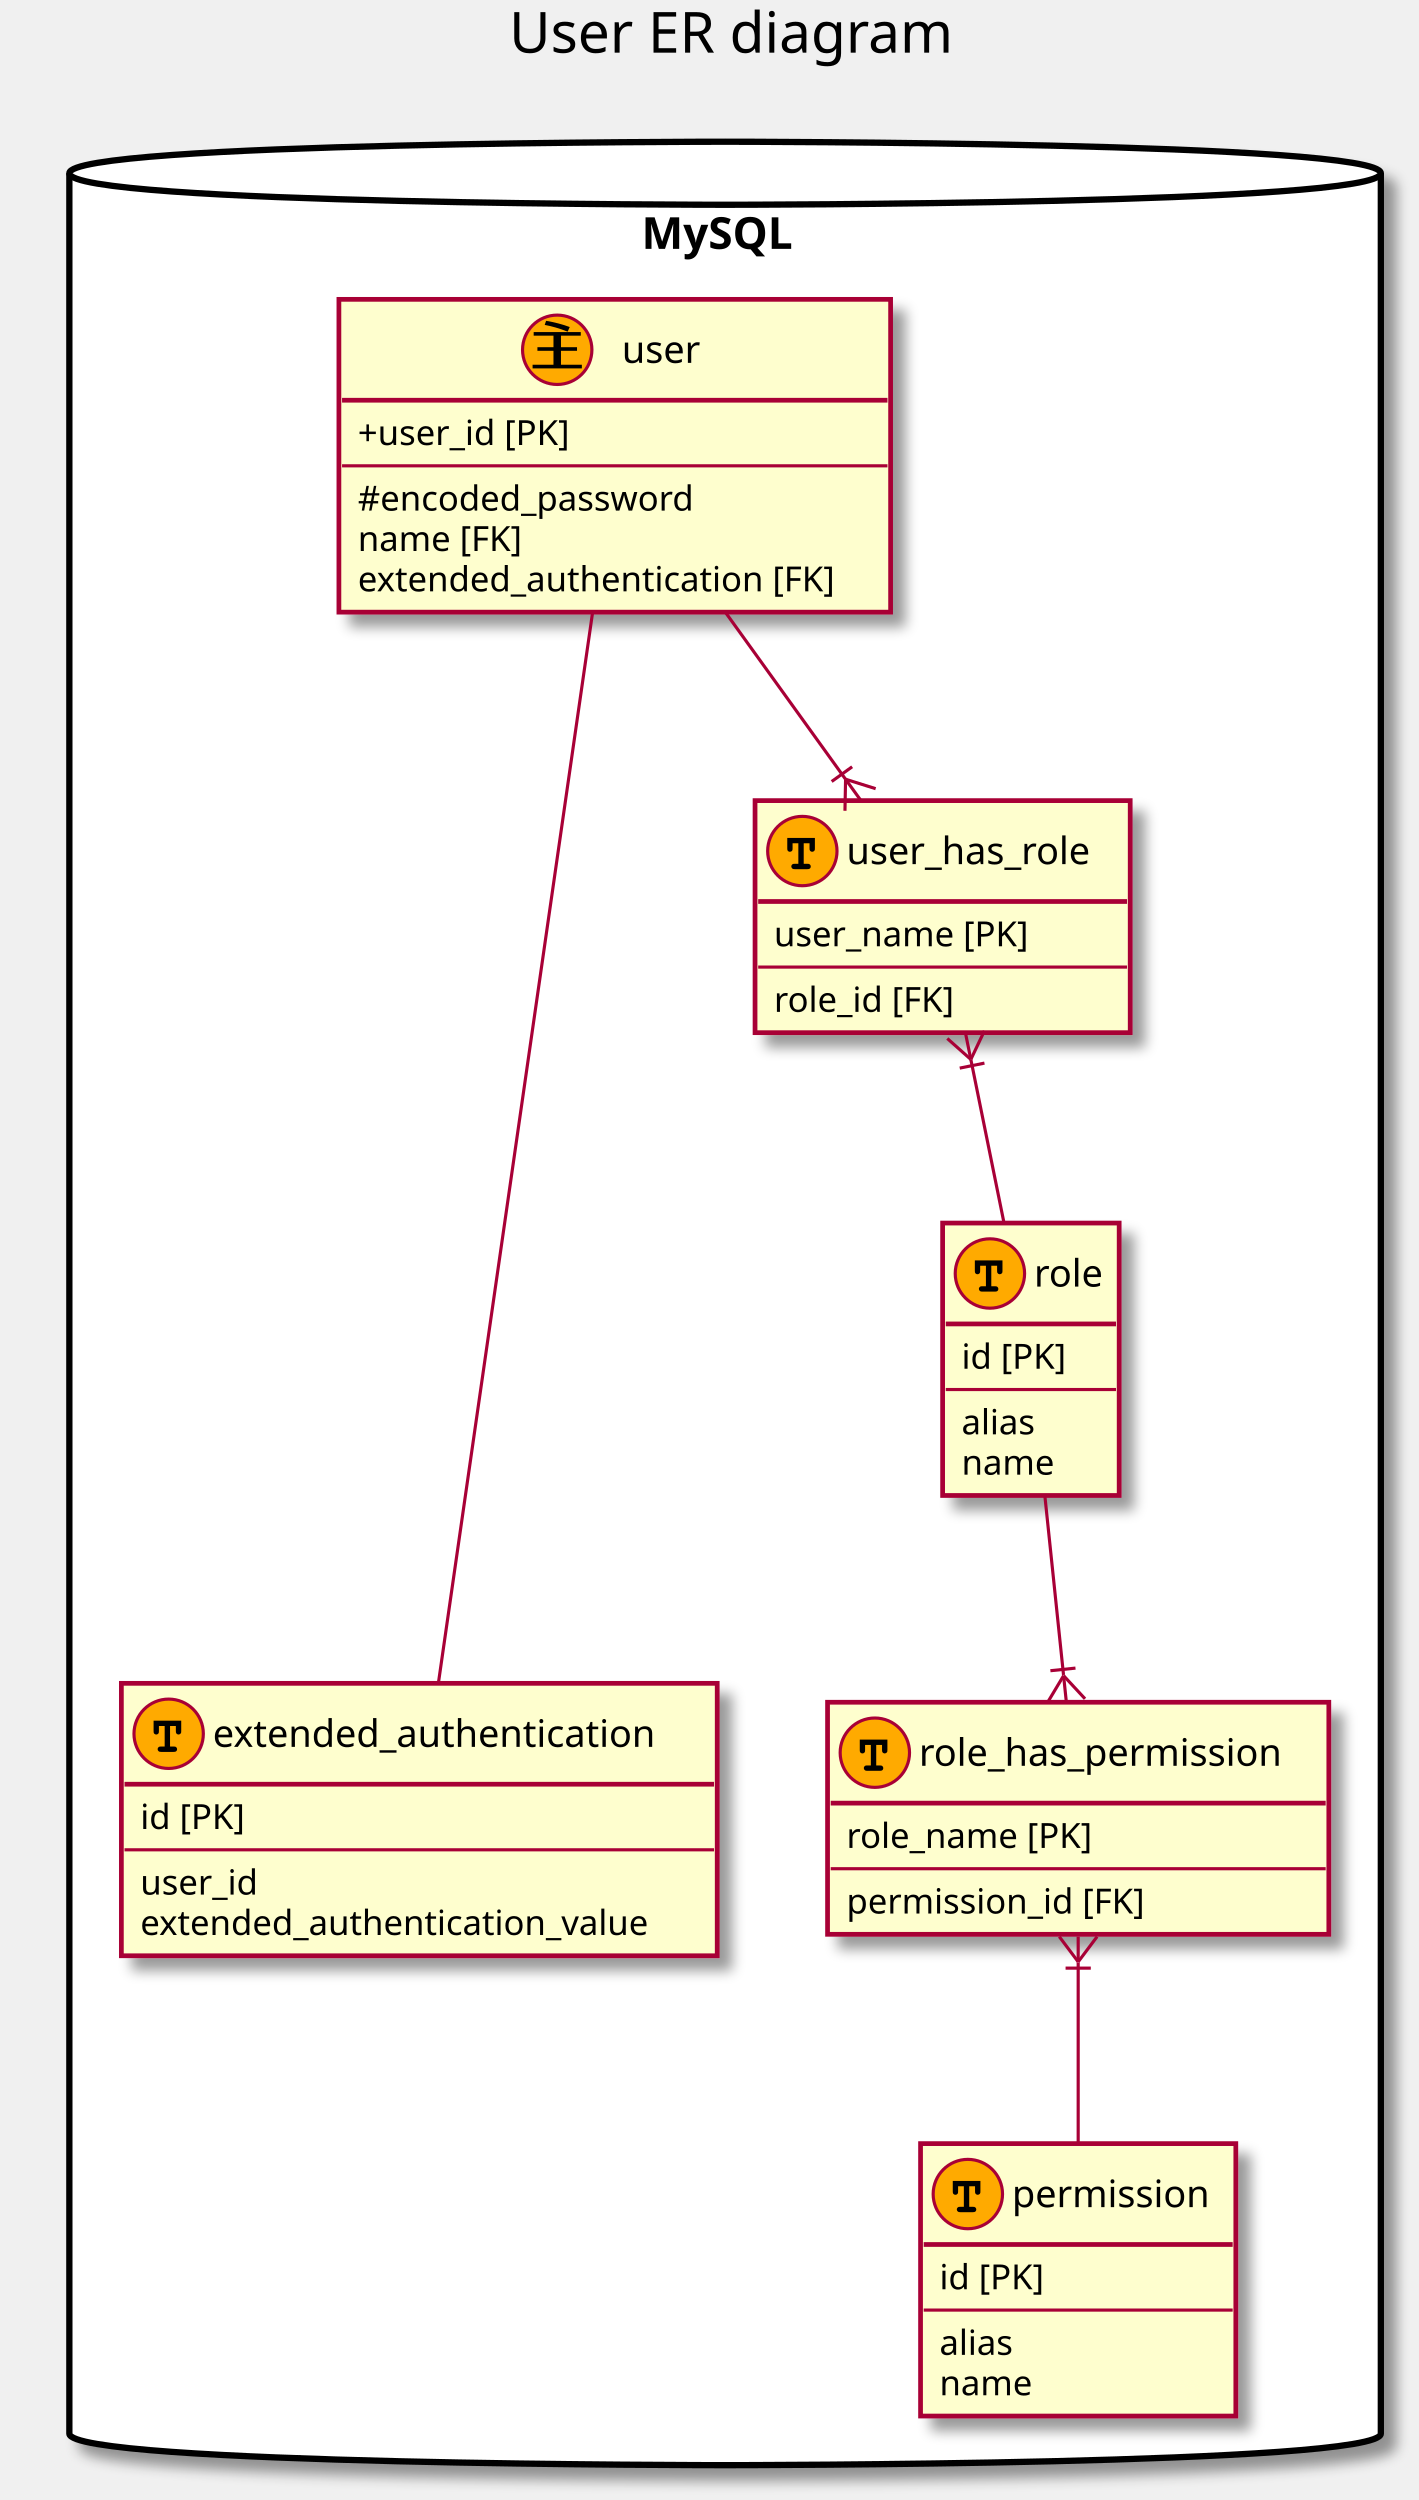
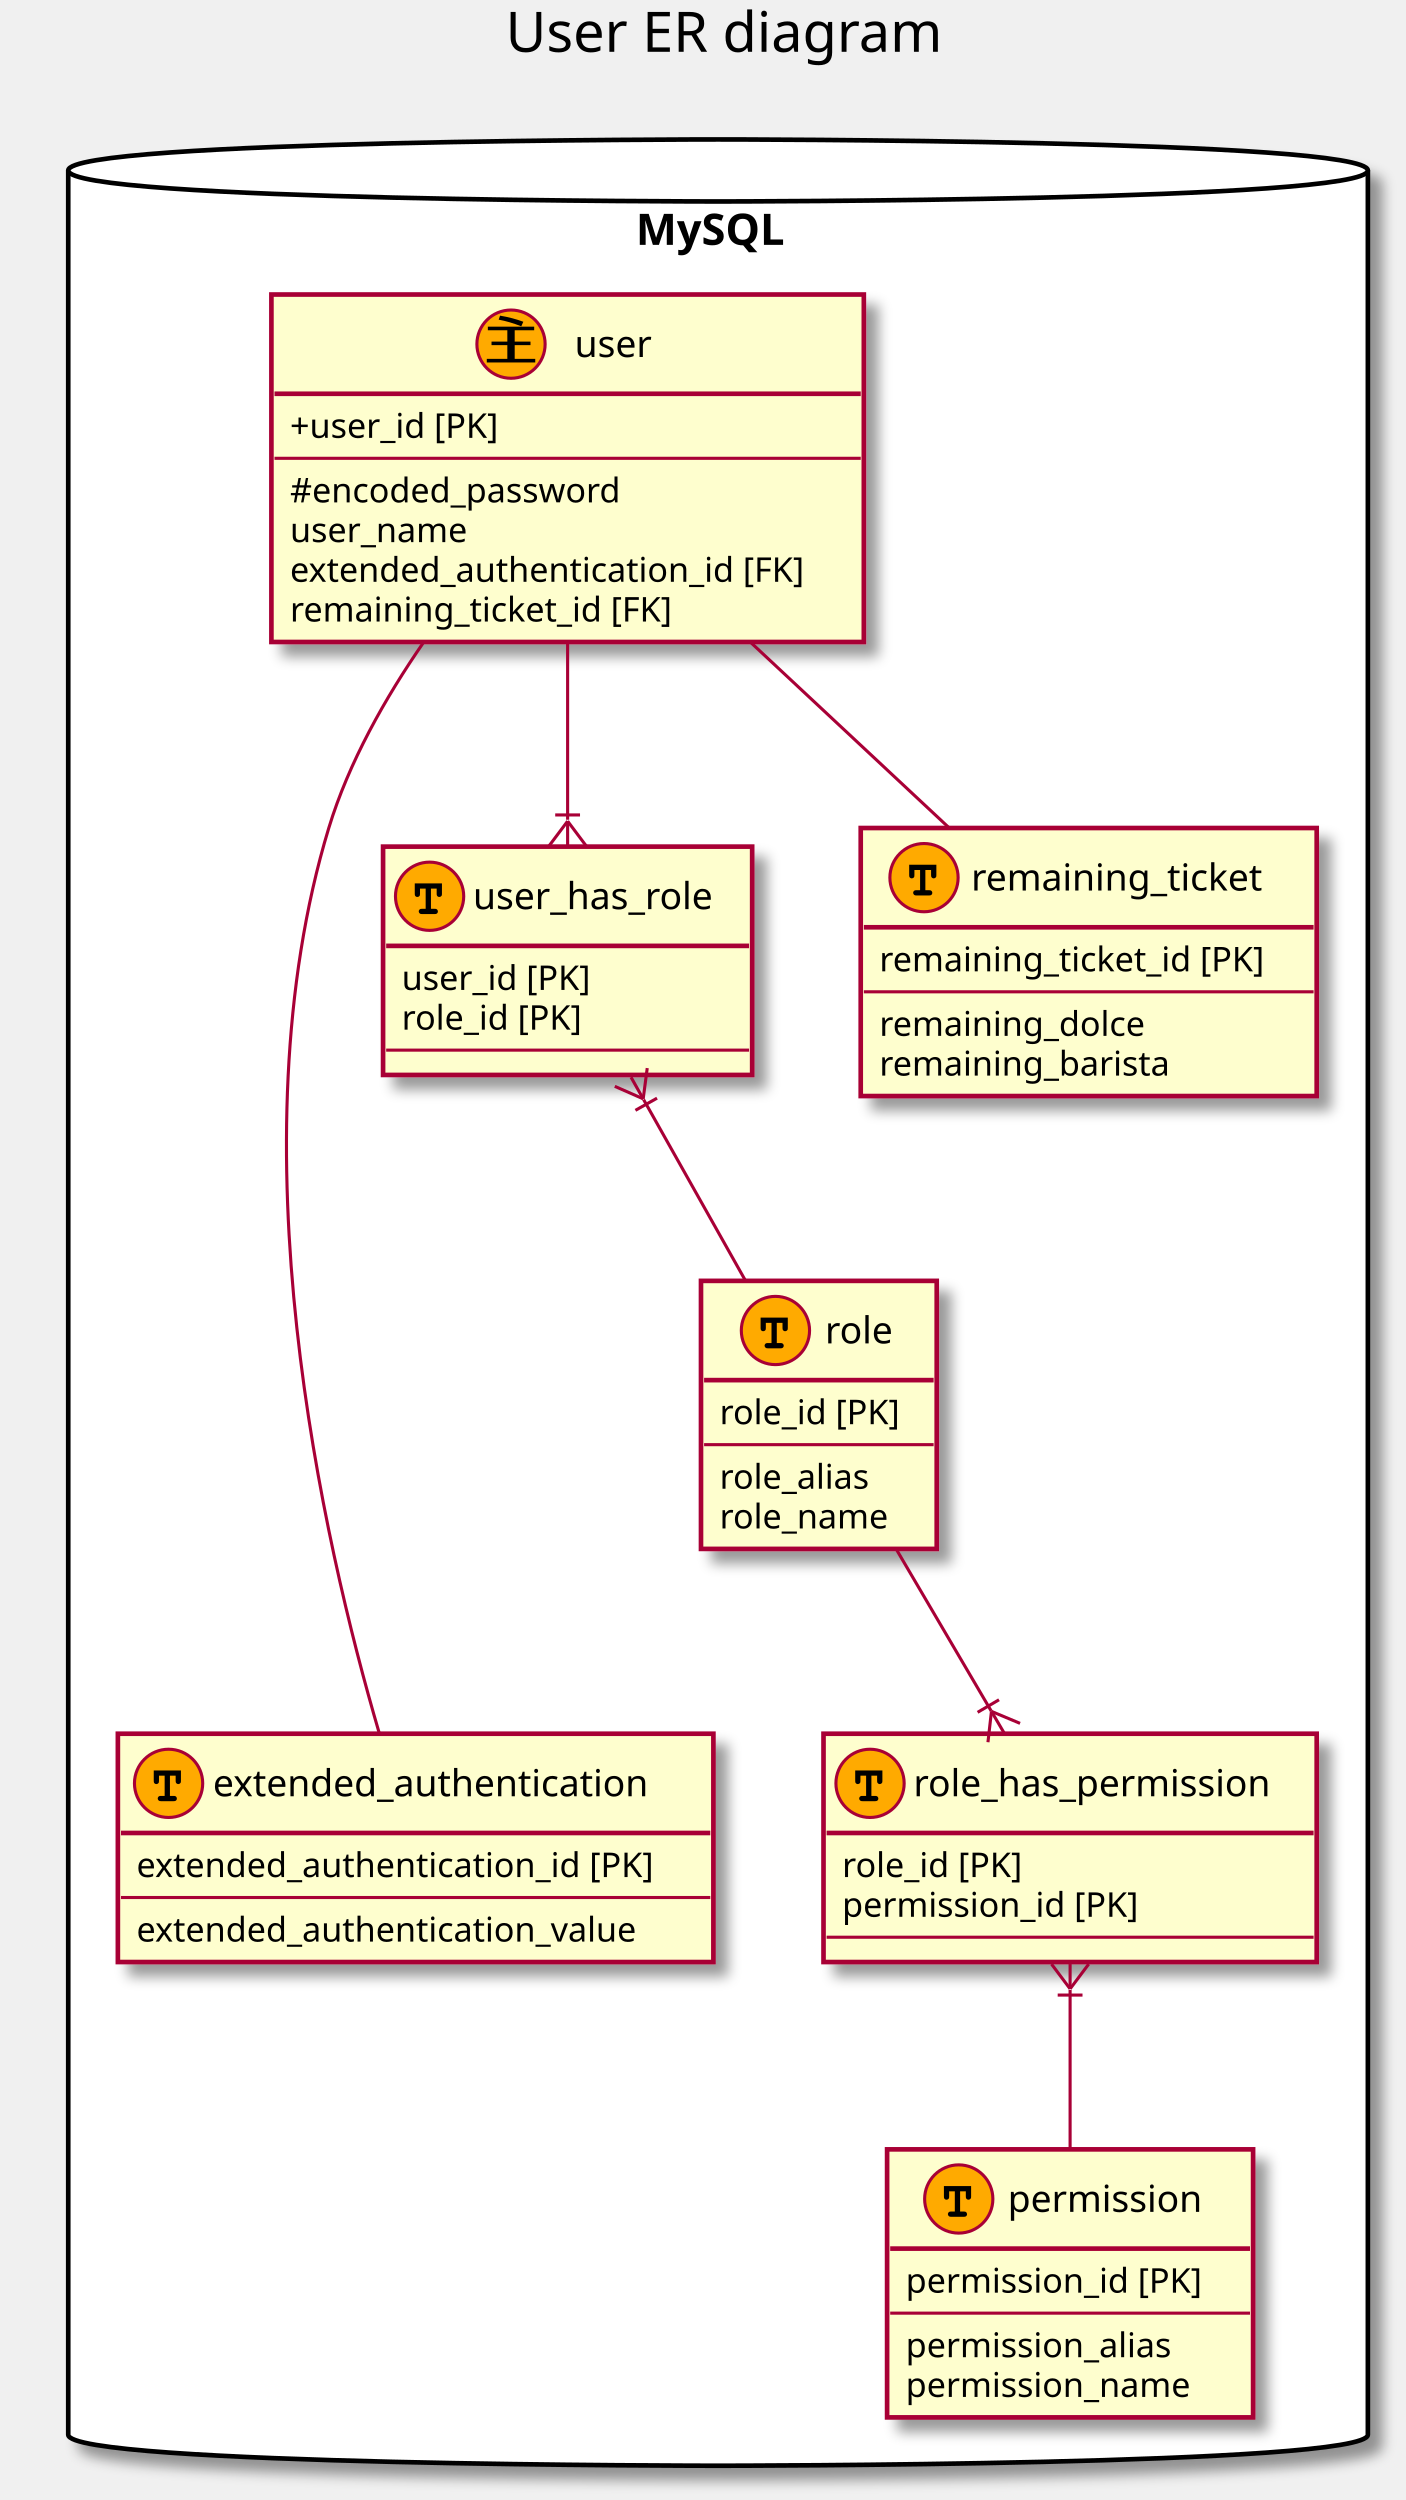
- <svg xmlns="http://www.w3.org/2000/svg" contentScriptType="application/ecmascript" contentStyleType="text/css" height="793px" preserveAspectRatio="none" style="width:450px;height:793px;" version="1.1" viewBox="0 0 450 793" width="450px" zoomAndPan="magnify">
+ <svg xmlns="http://www.w3.org/2000/svg" contentScriptType="application/ecmascript" contentStyleType="text/css" height="806px" preserveAspectRatio="none" style="width:453px;height:806px;" version="1.1" viewBox="0 0 453 806" width="453px" zoomAndPan="magnify">
  <defs>
-     <filter height="300%" id="f1wpxhr2z6k5jc" width="300%" x="-1" y="-1">
+     <filter height="300%" id="f1bzt66uaohgue" width="300%" x="-1" y="-1">
      <feGaussianBlur result="blurOut" stdDeviation="2.0" />
      <feColorMatrix in="blurOut" result="blurOut2" type="matrix" values="0 0 0 0 0 0 0 0 0 0 0 0 0 0 0 0 0 0 .4 0" />
      <feOffset dx="4.0" dy="4.0" in="blurOut2" result="blurOut3" />
      <feBlend in="SourceGraphic" in2="blurOut3" mode="normal" />
    </filter>
  </defs>
  <g>
-     <text fill="#000000" font-family="sans-serif" font-size="18" lengthAdjust="spacingAndGlyphs" textLength="149" x="161.5" y="16.708">User ER diagram</text>
-     <path d="M22,54.953 C22,44.953 230,44.953 230,44.953 C230,44.953 438,44.953 438,54.953 L438,771.953 C438,781.953 230,781.953 230,781.953 C230,781.953 22,781.953 22,771.953 L22,54.953 " fill="#FFFFFF" filter="url(#f1wpxhr2z6k5jc)" style="stroke: #000000; stroke-width: 2.0;" />
-     <path d="M22,54.953 C22,64.953 230,64.953 230,64.953 C230,64.953 438,64.953 438,54.953 " fill="none" style="stroke: #000000; stroke-width: 2.0;" />
-     <text fill="#000000" font-family="sans-serif" font-size="14" font-weight="bold" lengthAdjust="spacingAndGlyphs" textLength="53" x="203.5" y="78.948">MySQL</text>
-     <rect fill="#FEFECE" filter="url(#f1wpxhr2z6k5jc)" height="99.219" id="user" style="stroke: #A80036; stroke-width: 1.5;" width="175" x="107.5" y="94.953" />
-     <ellipse cx="176.75" cy="110.953" fill="#FFAA00" rx="11" ry="11" style="stroke: #A80036; stroke-width: 1.0;" />
-     <path d="M172.781,103.062 L173.219,101.766 Q177.297,102.453 180.719,103.734 L180.062,105.203 Q176.188,103.672 172.781,103.062 Z M177.938,115.703 L184.562,115.703 L184.562,116.859 L168.938,116.859 L168.938,115.703 L175.562,115.703 L175.562,111.281 L170.469,111.281 L170.469,110.141 L175.562,110.141 L175.562,106.484 L169.281,106.484 L169.281,105.328 L184.219,105.328 L184.219,106.484 L177.938,106.484 L177.938,110.141 L183.031,110.141 L183.031,111.281 L177.938,111.281 L177.938,115.703 Z " />
-     <text fill="#000000" font-family="sans-serif" font-size="12" lengthAdjust="spacingAndGlyphs" textLength="28" x="197.25" y="115.107">user</text>
-     <line style="stroke: #A80036; stroke-width: 1.5;" x1="108.5" x2="281.5" y1="126.953" y2="126.953" />
-     <text fill="#000000" font-family="sans-serif" font-size="11" lengthAdjust="spacingAndGlyphs" textLength="77" x="113.5" y="141.164">+user_id [PK]</text>
-     <line style="stroke: #A80036; stroke-width: 1.0;" x1="108.5" x2="281.5" y1="147.758" y2="147.758" />
-     <text fill="#000000" font-family="sans-serif" font-size="11" lengthAdjust="spacingAndGlyphs" textLength="119" x="113.5" y="161.968">#encoded_password</text>
-     <text fill="#000000" font-family="sans-serif" font-size="11" lengthAdjust="spacingAndGlyphs" textLength="57" x="113.5" y="174.773">name [FK]</text>
-     <text fill="#000000" font-family="sans-serif" font-size="11" lengthAdjust="spacingAndGlyphs" textLength="163" x="113.5" y="187.578">extended_authentication [FK]</text>
-     <rect fill="#FEFECE" filter="url(#f1wpxhr2z6k5jc)" height="86.414" id="extended_authentication" style="stroke: #A80036; stroke-width: 1.5;" width="189" x="38.5" y="533.953" />
-     <ellipse cx="53.5" cy="549.953" fill="#FFAA00" rx="11" ry="11" style="stroke: #A80036; stroke-width: 1.0;" />
-     <path d="M53.938,547.484 L53.938,554 L55.062,554 C55.516,554 55.656,554.031 55.812,554.156 C56.047,554.328 56.172,554.578 56.172,554.859 C56.172,555.141 56.031,555.438 55.766,555.578 C55.656,555.656 55.391,555.703 55.062,555.703 L51.125,555.703 C50.734,555.703 50.516,555.656 50.359,555.531 C50.141,555.375 50,555.109 50,554.859 C50,554.562 50.156,554.281 50.406,554.125 C50.562,554.016 50.688,554 51.125,554 L52.234,554 L52.234,547.484 L50.406,547.484 L50.406,549.078 C50.406,549.531 50.375,549.672 50.266,549.844 C50.094,550.062 49.844,550.188 49.562,550.188 C49.281,550.188 48.984,550.047 48.828,549.781 C48.75,549.641 48.719,549.469 48.719,549.078 L48.719,545.797 L57.484,545.797 L57.484,549.078 C57.484,549.547 57.469,549.672 57.328,549.844 C57.156,550.062 56.906,550.188 56.641,550.188 C56.344,550.188 56.062,550.031 55.906,549.781 C55.812,549.641 55.781,549.469 55.781,549.078 L55.781,547.484 Z " />
-     <text fill="#000000" font-family="sans-serif" font-size="12" lengthAdjust="spacingAndGlyphs" textLength="157" x="67.5" y="554.107">extended_authentication</text>
-     <line style="stroke: #A80036; stroke-width: 1.5;" x1="39.5" x2="226.5" y1="565.953" y2="565.953" />
-     <text fill="#000000" font-family="sans-serif" font-size="11" lengthAdjust="spacingAndGlyphs" textLength="36" x="44.5" y="580.164">id [PK]</text>
-     <line style="stroke: #A80036; stroke-width: 1.0;" x1="39.5" x2="226.5" y1="586.758" y2="586.758" />
-     <text fill="#000000" font-family="sans-serif" font-size="11" lengthAdjust="spacingAndGlyphs" textLength="42" x="44.5" y="600.968">user_id</text>
-     <text fill="#000000" font-family="sans-serif" font-size="11" lengthAdjust="spacingAndGlyphs" textLength="174" x="44.5" y="613.773">extended_authentication_value</text>
-     <rect fill="#FEFECE" filter="url(#f1wpxhr2z6k5jc)" height="73.609" id="user_has_role" style="stroke: #A80036; stroke-width: 1.5;" width="119" x="239.5" y="253.953" />
-     <ellipse cx="254.5" cy="269.953" fill="#FFAA00" rx="11" ry="11" style="stroke: #A80036; stroke-width: 1.0;" />
-     <path d="M254.938,267.484 L254.938,274 L256.062,274 C256.516,274 256.656,274.031 256.812,274.156 C257.047,274.328 257.172,274.578 257.172,274.859 C257.172,275.141 257.031,275.438 256.766,275.578 C256.656,275.656 256.391,275.703 256.062,275.703 L252.125,275.703 C251.734,275.703 251.516,275.656 251.359,275.531 C251.141,275.375 251,275.109 251,274.859 C251,274.562 251.156,274.281 251.406,274.125 C251.562,274.016 251.688,274 252.125,274 L253.234,274 L253.234,267.484 L251.406,267.484 L251.406,269.078 C251.406,269.531 251.375,269.672 251.266,269.844 C251.094,270.062 250.844,270.188 250.562,270.188 C250.281,270.188 249.984,270.047 249.828,269.781 C249.75,269.641 249.719,269.469 249.719,269.078 L249.719,265.797 L258.484,265.797 L258.484,269.078 C258.484,269.547 258.469,269.672 258.328,269.844 C258.156,270.062 257.906,270.188 257.641,270.188 C257.344,270.188 257.062,270.031 256.906,269.781 C256.812,269.641 256.781,269.469 256.781,269.078 L256.781,267.484 Z " />
-     <text fill="#000000" font-family="sans-serif" font-size="12" lengthAdjust="spacingAndGlyphs" textLength="87" x="268.5" y="274.107">user_has_role</text>
-     <line style="stroke: #A80036; stroke-width: 1.5;" x1="240.5" x2="357.5" y1="285.953" y2="285.953" />
-     <text fill="#000000" font-family="sans-serif" font-size="11" lengthAdjust="spacingAndGlyphs" textLength="90" x="245.5" y="300.164">user_name [PK]</text>
-     <line style="stroke: #A80036; stroke-width: 1.0;" x1="240.5" x2="357.5" y1="306.758" y2="306.758" />
-     <text fill="#000000" font-family="sans-serif" font-size="11" lengthAdjust="spacingAndGlyphs" textLength="63" x="245.5" y="320.968">role_id [FK]</text>
-     <rect fill="#FEFECE" filter="url(#f1wpxhr2z6k5jc)" height="73.609" id="role_has_permission" style="stroke: #A80036; stroke-width: 1.5;" width="159" x="262.5" y="539.953" />
-     <ellipse cx="277.5" cy="555.953" fill="#FFAA00" rx="11" ry="11" style="stroke: #A80036; stroke-width: 1.0;" />
-     <path d="M277.938,553.484 L277.938,560 L279.062,560 C279.516,560 279.656,560.031 279.812,560.156 C280.047,560.328 280.172,560.578 280.172,560.859 C280.172,561.141 280.031,561.438 279.766,561.578 C279.656,561.656 279.391,561.703 279.062,561.703 L275.125,561.703 C274.734,561.703 274.516,561.656 274.359,561.531 C274.141,561.375 274,561.109 274,560.859 C274,560.562 274.156,560.281 274.406,560.125 C274.562,560.016 274.688,560 275.125,560 L276.234,560 L276.234,553.484 L274.406,553.484 L274.406,555.078 C274.406,555.531 274.375,555.672 274.266,555.844 C274.094,556.062 273.844,556.188 273.562,556.188 C273.281,556.188 272.984,556.047 272.828,555.781 C272.75,555.641 272.719,555.469 272.719,555.078 L272.719,551.797 L281.484,551.797 L281.484,555.078 C281.484,555.547 281.469,555.672 281.328,555.844 C281.156,556.062 280.906,556.188 280.641,556.188 C280.344,556.188 280.062,556.031 279.906,555.781 C279.812,555.641 279.781,555.469 279.781,555.078 L279.781,553.484 Z " />
-     <text fill="#000000" font-family="sans-serif" font-size="12" lengthAdjust="spacingAndGlyphs" textLength="127" x="291.5" y="560.107">role_has_permission</text>
-     <line style="stroke: #A80036; stroke-width: 1.5;" x1="263.5" x2="420.5" y1="571.953" y2="571.953" />
-     <text fill="#000000" font-family="sans-serif" font-size="11" lengthAdjust="spacingAndGlyphs" textLength="86" x="268.5" y="586.164">role_name [PK]</text>
-     <line style="stroke: #A80036; stroke-width: 1.0;" x1="263.5" x2="420.5" y1="592.758" y2="592.758" />
-     <text fill="#000000" font-family="sans-serif" font-size="11" lengthAdjust="spacingAndGlyphs" textLength="105" x="268.5" y="606.968">permission_id [FK]</text>
-     <rect fill="#FEFECE" filter="url(#f1wpxhr2z6k5jc)" height="86.414" id="permission" style="stroke: #A80036; stroke-width: 1.5;" width="100" x="292" y="679.953" />
-     <ellipse cx="307" cy="695.953" fill="#FFAA00" rx="11" ry="11" style="stroke: #A80036; stroke-width: 1.0;" />
-     <path d="M307.438,693.484 L307.438,700 L308.562,700 C309.016,700 309.156,700.031 309.312,700.156 C309.547,700.328 309.672,700.578 309.672,700.859 C309.672,701.141 309.531,701.438 309.266,701.578 C309.156,701.656 308.891,701.703 308.562,701.703 L304.625,701.703 C304.234,701.703 304.016,701.656 303.859,701.531 C303.641,701.375 303.5,701.109 303.5,700.859 C303.5,700.562 303.656,700.281 303.906,700.125 C304.062,700.016 304.188,700 304.625,700 L305.734,700 L305.734,693.484 L303.906,693.484 L303.906,695.078 C303.906,695.531 303.875,695.672 303.766,695.844 C303.594,696.062 303.344,696.188 303.062,696.188 C302.781,696.188 302.484,696.047 302.328,695.781 C302.25,695.641 302.219,695.469 302.219,695.078 L302.219,691.797 L310.984,691.797 L310.984,695.078 C310.984,695.547 310.969,695.672 310.828,695.844 C310.656,696.062 310.406,696.188 310.141,696.188 C309.844,696.188 309.562,696.031 309.406,695.781 C309.312,695.641 309.281,695.469 309.281,695.078 L309.281,693.484 Z " />
-     <text fill="#000000" font-family="sans-serif" font-size="12" lengthAdjust="spacingAndGlyphs" textLength="68" x="321" y="700.107">permission</text>
-     <line style="stroke: #A80036; stroke-width: 1.5;" x1="293" x2="391" y1="711.953" y2="711.953" />
-     <text fill="#000000" font-family="sans-serif" font-size="11" lengthAdjust="spacingAndGlyphs" textLength="36" x="298" y="726.164">id [PK]</text>
-     <line style="stroke: #A80036; stroke-width: 1.0;" x1="293" x2="391" y1="732.758" y2="732.758" />
-     <text fill="#000000" font-family="sans-serif" font-size="11" lengthAdjust="spacingAndGlyphs" textLength="27" x="298" y="746.968">alias</text>
-     <text fill="#000000" font-family="sans-serif" font-size="11" lengthAdjust="spacingAndGlyphs" textLength="32" x="298" y="759.773">name</text>
-     <rect fill="#FEFECE" filter="url(#f1wpxhr2z6k5jc)" height="86.414" id="role" style="stroke: #A80036; stroke-width: 1.5;" width="56" x="299" y="387.953" />
-     <ellipse cx="314" cy="403.953" fill="#FFAA00" rx="11" ry="11" style="stroke: #A80036; stroke-width: 1.0;" />
-     <path d="M314.438,401.484 L314.438,408 L315.562,408 C316.016,408 316.156,408.031 316.312,408.156 C316.547,408.328 316.672,408.578 316.672,408.859 C316.672,409.141 316.531,409.438 316.266,409.578 C316.156,409.656 315.891,409.703 315.562,409.703 L311.625,409.703 C311.234,409.703 311.016,409.656 310.859,409.531 C310.641,409.375 310.5,409.109 310.5,408.859 C310.5,408.562 310.656,408.281 310.906,408.125 C311.062,408.016 311.188,408 311.625,408 L312.734,408 L312.734,401.484 L310.906,401.484 L310.906,403.078 C310.906,403.531 310.875,403.672 310.766,403.844 C310.594,404.062 310.344,404.188 310.062,404.188 C309.781,404.188 309.484,404.047 309.328,403.781 C309.25,403.641 309.219,403.469 309.219,403.078 L309.219,399.797 L317.984,399.797 L317.984,403.078 C317.984,403.547 317.969,403.672 317.828,403.844 C317.656,404.062 317.406,404.188 317.141,404.188 C316.844,404.188 316.562,404.031 316.406,403.781 C316.312,403.641 316.281,403.469 316.281,403.078 L316.281,401.484 Z " />
-     <text fill="#000000" font-family="sans-serif" font-size="12" lengthAdjust="spacingAndGlyphs" textLength="24" x="328" y="408.107">role</text>
-     <line style="stroke: #A80036; stroke-width: 1.5;" x1="300" x2="354" y1="419.953" y2="419.953" />
-     <text fill="#000000" font-family="sans-serif" font-size="11" lengthAdjust="spacingAndGlyphs" textLength="36" x="305" y="434.164">id [PK]</text>
-     <line style="stroke: #A80036; stroke-width: 1.0;" x1="300" x2="354" y1="440.758" y2="440.758" />
-     <text fill="#000000" font-family="sans-serif" font-size="11" lengthAdjust="spacingAndGlyphs" textLength="27" x="305" y="454.968">alias</text>
-     <text fill="#000000" font-family="sans-serif" font-size="11" lengthAdjust="spacingAndGlyphs" textLength="32" x="305" y="467.773">name</text>
-     <path d="M188.008,194 C175.768,278.99 150.661,453.32 139.089,533.676 " fill="none" id="user-extended_authentication" style="stroke: #A80036; stroke-width: 1.0;" />
-     <path d="M229.92,193.971 C242.318,211.198 256.174,230.45 268.203,247.164 " fill="none" id="user-user_has_role" style="stroke: #A80036; stroke-width: 1.0;" />
-     <line style="stroke: #A80036; stroke-width: 1.0;" x1="268.217" x2="277.76" y1="247.182" y2="250.17" />
-     <line style="stroke: #A80036; stroke-width: 1.0;" x1="268.217" x2="268.02" y1="247.182" y2="257.18" />
-     <line style="stroke: #A80036; stroke-width: 1.0;" x1="268.217" x2="272.89" y1="247.182" y2="253.675" />
-     <line style="stroke: #A80036; stroke-width: 1.0;" x1="270.295" x2="263.802" y1="243.222" y2="247.895" />
-     <path d="M307.959,336.107 C311.303,352.59 315.09,371.256 318.402,387.575 " fill="none" id="user_has_role-role" style="stroke: #A80036; stroke-width: 1.0;" />
-     <line style="stroke: #A80036; stroke-width: 1.0;" x1="307.948" x2="300.477" y1="336.051" y2="329.404" />
-     <line style="stroke: #A80036; stroke-width: 1.0;" x1="307.948" x2="312.237" y1="336.051" y2="327.018" />
-     <line style="stroke: #A80036; stroke-width: 1.0;" x1="307.948" x2="306.357" y1="336.051" y2="328.211" />
-     <line style="stroke: #A80036; stroke-width: 1.0;" x1="304.426" x2="312.266" y1="338.807" y2="337.216" />
-     <path d="M331.379,473.991 C333.254,491.988 335.445,513.025 337.349,531.301 " fill="none" id="role-role_has_permission" style="stroke: #A80036; stroke-width: 1.0;" />
-     <line style="stroke: #A80036; stroke-width: 1.0;" x1="337.371" x2="344.169" y1="531.526" y2="538.861" />
-     <line style="stroke: #A80036; stroke-width: 1.0;" x1="337.371" x2="332.233" y1="531.526" y2="540.106" />
-     <line style="stroke: #A80036; stroke-width: 1.0;" x1="337.371" x2="338.201" y1="531.526" y2="539.483" />
-     <line style="stroke: #A80036; stroke-width: 1.0;" x1="341.142" x2="333.185" y1="529.122" y2="529.952" />
-     <path d="M342,622.461 C342,640.715 342,661.743 342,679.752 " fill="none" id="role_has_permission-permission" style="stroke: #A80036; stroke-width: 1.0;" />
-     <line style="stroke: #A80036; stroke-width: 1.0;" x1="342" x2="336" y1="622.29" y2="614.29" />
-     <line style="stroke: #A80036; stroke-width: 1.0;" x1="342" x2="348" y1="622.29" y2="614.29" />
-     <line style="stroke: #A80036; stroke-width: 1.0;" x1="342" x2="342" y1="622.29" y2="614.29" />
-     <line style="stroke: #A80036; stroke-width: 1.0;" x1="338" x2="346" y1="624.29" y2="624.29" />
+     <text fill="#000000" font-family="sans-serif" font-size="18" lengthAdjust="spacingAndGlyphs" textLength="149" x="163" y="16.708">User ER diagram</text>
+     <path d="M22,54.953 C22,44.953 231.5,44.953 231.5,44.953 C231.5,44.953 441,44.953 441,54.953 L441,784.953 C441,794.953 231.5,794.953 231.5,794.953 C231.5,794.953 22,794.953 22,784.953 L22,54.953 " fill="#FFFFFF" filter="url(#f1bzt66uaohgue)" style="stroke: #000000; stroke-width: 1.5;" />
+     <path d="M22,54.953 C22,64.953 231.5,64.953 231.5,64.953 C231.5,64.953 441,64.953 441,54.953 " fill="none" style="stroke: #000000; stroke-width: 1.5;" />
+     <text fill="#000000" font-family="sans-serif" font-size="14" font-weight="bold" lengthAdjust="spacingAndGlyphs" textLength="53" x="205" y="78.948">MySQL</text>
+     <rect fill="#FEFECE" filter="url(#f1bzt66uaohgue)" height="112.023" id="user" style="stroke: #A80036; stroke-width: 1.5;" width="191" x="87.5" y="94.953" />
+     <ellipse cx="164.75" cy="110.953" fill="#FFAA00" rx="11" ry="11" style="stroke: #A80036; stroke-width: 1.0;" />
+     <path d="M160.781,103.062 L161.219,101.766 Q165.297,102.453 168.719,103.734 L168.062,105.203 Q164.188,103.672 160.781,103.062 Z M165.938,115.703 L172.562,115.703 L172.562,116.859 L156.938,116.859 L156.938,115.703 L163.562,115.703 L163.562,111.281 L158.469,111.281 L158.469,110.141 L163.562,110.141 L163.562,106.484 L157.281,106.484 L157.281,105.328 L172.219,105.328 L172.219,106.484 L165.938,106.484 L165.938,110.141 L171.031,110.141 L171.031,111.281 L165.938,111.281 L165.938,115.703 Z " />
+     <text fill="#000000" font-family="sans-serif" font-size="12" lengthAdjust="spacingAndGlyphs" textLength="28" x="185.25" y="115.107">user</text>
+     <line style="stroke: #A80036; stroke-width: 1.5;" x1="88.5" x2="277.5" y1="126.953" y2="126.953" />
+     <text fill="#000000" font-family="sans-serif" font-size="11" lengthAdjust="spacingAndGlyphs" textLength="77" x="93.5" y="141.164">+user_id [PK]</text>
+     <line style="stroke: #A80036; stroke-width: 1.0;" x1="88.5" x2="277.5" y1="147.758" y2="147.758" />
+     <text fill="#000000" font-family="sans-serif" font-size="11" lengthAdjust="spacingAndGlyphs" textLength="119" x="93.5" y="161.968">#encoded_password</text>
+     <text fill="#000000" font-family="sans-serif" font-size="11" lengthAdjust="spacingAndGlyphs" textLength="64" x="93.5" y="174.773">user_name</text>
+     <text fill="#000000" font-family="sans-serif" font-size="11" lengthAdjust="spacingAndGlyphs" textLength="179" x="93.5" y="187.578">extended_authentication_id [FK]</text>
+     <text fill="#000000" font-family="sans-serif" font-size="11" lengthAdjust="spacingAndGlyphs" textLength="134" x="93.5" y="200.382">remaining_ticket_id [FK]</text>
+     <rect fill="#FEFECE" filter="url(#f1bzt66uaohgue)" height="73.609" id="extended_authentication" style="stroke: #A80036; stroke-width: 1.5;" width="192" x="38" y="558.953" />
+     <ellipse cx="54.35" cy="574.953" fill="#FFAA00" rx="11" ry="11" style="stroke: #A80036; stroke-width: 1.0;" />
+     <path d="M54.788,572.484 L54.788,579 L55.913,579 C56.366,579 56.506,579.031 56.663,579.156 C56.897,579.328 57.022,579.578 57.022,579.859 C57.022,580.141 56.881,580.438 56.616,580.578 C56.506,580.656 56.241,580.703 55.913,580.703 L51.975,580.703 C51.584,580.703 51.366,580.656 51.209,580.531 C50.991,580.375 50.85,580.109 50.85,579.859 C50.85,579.562 51.006,579.281 51.256,579.125 C51.413,579.016 51.538,579 51.975,579 L53.084,579 L53.084,572.484 L51.256,572.484 L51.256,574.078 C51.256,574.531 51.225,574.672 51.116,574.844 C50.944,575.062 50.694,575.188 50.413,575.188 C50.131,575.188 49.834,575.047 49.678,574.781 C49.6,574.641 49.569,574.469 49.569,574.078 L49.569,570.797 L58.334,570.797 L58.334,574.078 C58.334,574.547 58.319,574.672 58.178,574.844 C58.006,575.062 57.756,575.188 57.491,575.188 C57.194,575.188 56.913,575.031 56.756,574.781 C56.663,574.641 56.631,574.469 56.631,574.078 L56.631,572.484 Z " />
+     <text fill="#000000" font-family="sans-serif" font-size="12" lengthAdjust="spacingAndGlyphs" textLength="157" x="68.65" y="579.107">extended_authentication</text>
+     <line style="stroke: #A80036; stroke-width: 1.5;" x1="39" x2="229" y1="590.953" y2="590.953" />
+     <text fill="#000000" font-family="sans-serif" font-size="11" lengthAdjust="spacingAndGlyphs" textLength="180" x="44" y="605.164">extended_authentication_id [PK]</text>
+     <line style="stroke: #A80036; stroke-width: 1.0;" x1="39" x2="229" y1="611.758" y2="611.758" />
+     <text fill="#000000" font-family="sans-serif" font-size="11" lengthAdjust="spacingAndGlyphs" textLength="174" x="44" y="625.968">extended_authentication_value</text>
+     <rect fill="#FEFECE" filter="url(#f1bzt66uaohgue)" height="73.609" id="user_has_role" style="stroke: #A80036; stroke-width: 1.5;" width="119" x="123.5" y="272.953" />
+     <ellipse cx="138.5" cy="288.953" fill="#FFAA00" rx="11" ry="11" style="stroke: #A80036; stroke-width: 1.0;" />
+     <path d="M138.938,286.484 L138.938,293 L140.062,293 C140.516,293 140.656,293.031 140.812,293.156 C141.047,293.328 141.172,293.578 141.172,293.859 C141.172,294.141 141.031,294.438 140.766,294.578 C140.656,294.656 140.391,294.703 140.062,294.703 L136.125,294.703 C135.734,294.703 135.516,294.656 135.359,294.531 C135.141,294.375 135,294.109 135,293.859 C135,293.562 135.156,293.281 135.406,293.125 C135.562,293.016 135.688,293 136.125,293 L137.234,293 L137.234,286.484 L135.406,286.484 L135.406,288.078 C135.406,288.531 135.375,288.672 135.266,288.844 C135.094,289.062 134.844,289.188 134.562,289.188 C134.281,289.188 133.984,289.047 133.828,288.781 C133.75,288.641 133.719,288.469 133.719,288.078 L133.719,284.797 L142.484,284.797 L142.484,288.078 C142.484,288.547 142.469,288.672 142.328,288.844 C142.156,289.062 141.906,289.188 141.641,289.188 C141.344,289.188 141.062,289.031 140.906,288.781 C140.812,288.641 140.781,288.469 140.781,288.078 L140.781,286.484 Z " />
+     <text fill="#000000" font-family="sans-serif" font-size="12" lengthAdjust="spacingAndGlyphs" textLength="87" x="152.5" y="293.107">user_has_role</text>
+     <line style="stroke: #A80036; stroke-width: 1.5;" x1="124.5" x2="241.5" y1="304.953" y2="304.953" />
+     <text fill="#000000" font-family="sans-serif" font-size="11" lengthAdjust="spacingAndGlyphs" textLength="68" x="129.5" y="319.164">user_id [PK]</text>
+     <text fill="#000000" font-family="sans-serif" font-size="11" lengthAdjust="spacingAndGlyphs" textLength="64" x="129.5" y="331.968">role_id [PK]</text>
+     <line style="stroke: #A80036; stroke-width: 1.0;" x1="124.5" x2="241.5" y1="338.562" y2="338.562" />
+     <rect fill="#FEFECE" filter="url(#f1bzt66uaohgue)" height="73.609" id="role_has_permission" style="stroke: #A80036; stroke-width: 1.5;" width="159" x="265.5" y="558.953" />
+     <ellipse cx="280.5" cy="574.953" fill="#FFAA00" rx="11" ry="11" style="stroke: #A80036; stroke-width: 1.0;" />
+     <path d="M280.938,572.484 L280.938,579 L282.062,579 C282.516,579 282.656,579.031 282.812,579.156 C283.047,579.328 283.172,579.578 283.172,579.859 C283.172,580.141 283.031,580.438 282.766,580.578 C282.656,580.656 282.391,580.703 282.062,580.703 L278.125,580.703 C277.734,580.703 277.516,580.656 277.359,580.531 C277.141,580.375 277,580.109 277,579.859 C277,579.562 277.156,579.281 277.406,579.125 C277.562,579.016 277.688,579 278.125,579 L279.234,579 L279.234,572.484 L277.406,572.484 L277.406,574.078 C277.406,574.531 277.375,574.672 277.266,574.844 C277.094,575.062 276.844,575.188 276.562,575.188 C276.281,575.188 275.984,575.047 275.828,574.781 C275.75,574.641 275.719,574.469 275.719,574.078 L275.719,570.797 L284.484,570.797 L284.484,574.078 C284.484,574.547 284.469,574.672 284.328,574.844 C284.156,575.062 283.906,575.188 283.641,575.188 C283.344,575.188 283.062,575.031 282.906,574.781 C282.812,574.641 282.781,574.469 282.781,574.078 L282.781,572.484 Z " />
+     <text fill="#000000" font-family="sans-serif" font-size="12" lengthAdjust="spacingAndGlyphs" textLength="127" x="294.5" y="579.107">role_has_permission</text>
+     <line style="stroke: #A80036; stroke-width: 1.5;" x1="266.5" x2="423.5" y1="590.953" y2="590.953" />
+     <text fill="#000000" font-family="sans-serif" font-size="11" lengthAdjust="spacingAndGlyphs" textLength="64" x="271.5" y="605.164">role_id [PK]</text>
+     <text fill="#000000" font-family="sans-serif" font-size="11" lengthAdjust="spacingAndGlyphs" textLength="106" x="271.5" y="617.968">permission_id [PK]</text>
+     <line style="stroke: #A80036; stroke-width: 1.0;" x1="266.5" x2="423.5" y1="624.562" y2="624.562" />
+     <rect fill="#FEFECE" filter="url(#f1bzt66uaohgue)" height="86.414" id="permission" style="stroke: #A80036; stroke-width: 1.5;" width="118" x="286" y="692.953" />
+     <ellipse cx="309.1" cy="708.953" fill="#FFAA00" rx="11" ry="11" style="stroke: #A80036; stroke-width: 1.0;" />
+     <path d="M309.538,706.484 L309.538,713 L310.663,713 C311.116,713 311.256,713.031 311.413,713.156 C311.647,713.328 311.772,713.578 311.772,713.859 C311.772,714.141 311.631,714.438 311.366,714.578 C311.256,714.656 310.991,714.703 310.663,714.703 L306.725,714.703 C306.334,714.703 306.116,714.656 305.959,714.531 C305.741,714.375 305.6,714.109 305.6,713.859 C305.6,713.562 305.756,713.281 306.006,713.125 C306.163,713.016 306.288,713 306.725,713 L307.834,713 L307.834,706.484 L306.006,706.484 L306.006,708.078 C306.006,708.531 305.975,708.672 305.866,708.844 C305.694,709.062 305.444,709.188 305.163,709.188 C304.881,709.188 304.584,709.047 304.428,708.781 C304.35,708.641 304.319,708.469 304.319,708.078 L304.319,704.797 L313.084,704.797 L313.084,708.078 C313.084,708.547 313.069,708.672 312.928,708.844 C312.756,709.062 312.506,709.188 312.241,709.188 C311.944,709.188 311.663,709.031 311.506,708.781 C311.413,708.641 311.381,708.469 311.381,708.078 L311.381,706.484 Z " />
+     <text fill="#000000" font-family="sans-serif" font-size="12" lengthAdjust="spacingAndGlyphs" textLength="68" x="324.9" y="713.107">permission</text>
+     <line style="stroke: #A80036; stroke-width: 1.5;" x1="287" x2="403" y1="724.953" y2="724.953" />
+     <text fill="#000000" font-family="sans-serif" font-size="11" lengthAdjust="spacingAndGlyphs" textLength="106" x="292" y="739.164">permission_id [PK]</text>
+     <line style="stroke: #A80036; stroke-width: 1.0;" x1="287" x2="403" y1="745.758" y2="745.758" />
+     <text fill="#000000" font-family="sans-serif" font-size="11" lengthAdjust="spacingAndGlyphs" textLength="97" x="292" y="759.968">permission_alias</text>
+     <text fill="#000000" font-family="sans-serif" font-size="11" lengthAdjust="spacingAndGlyphs" textLength="102" x="292" y="772.773">permission_name</text>
+     <rect fill="#FEFECE" filter="url(#f1bzt66uaohgue)" height="86.414" id="role" style="stroke: #A80036; stroke-width: 1.5;" width="76" x="226" y="412.953" />
+     <ellipse cx="250" cy="428.953" fill="#FFAA00" rx="11" ry="11" style="stroke: #A80036; stroke-width: 1.0;" />
+     <path d="M250.438,426.484 L250.438,433 L251.562,433 C252.016,433 252.156,433.031 252.312,433.156 C252.547,433.328 252.672,433.578 252.672,433.859 C252.672,434.141 252.531,434.438 252.266,434.578 C252.156,434.656 251.891,434.703 251.562,434.703 L247.625,434.703 C247.234,434.703 247.016,434.656 246.859,434.531 C246.641,434.375 246.5,434.109 246.5,433.859 C246.5,433.562 246.656,433.281 246.906,433.125 C247.062,433.016 247.188,433 247.625,433 L248.734,433 L248.734,426.484 L246.906,426.484 L246.906,428.078 C246.906,428.531 246.875,428.672 246.766,428.844 C246.594,429.062 246.344,429.188 246.062,429.188 C245.781,429.188 245.484,429.047 245.328,428.781 C245.25,428.641 245.219,428.469 245.219,428.078 L245.219,424.797 L253.984,424.797 L253.984,428.078 C253.984,428.547 253.969,428.672 253.828,428.844 C253.656,429.062 253.406,429.188 253.141,429.188 C252.844,429.188 252.562,429.031 252.406,428.781 C252.312,428.641 252.281,428.469 252.281,428.078 L252.281,426.484 Z " />
+     <text fill="#000000" font-family="sans-serif" font-size="12" lengthAdjust="spacingAndGlyphs" textLength="24" x="266" y="433.107">role</text>
+     <line style="stroke: #A80036; stroke-width: 1.5;" x1="227" x2="301" y1="444.953" y2="444.953" />
+     <text fill="#000000" font-family="sans-serif" font-size="11" lengthAdjust="spacingAndGlyphs" textLength="64" x="232" y="459.164">role_id [PK]</text>
+     <line style="stroke: #A80036; stroke-width: 1.0;" x1="227" x2="301" y1="465.758" y2="465.758" />
+     <text fill="#000000" font-family="sans-serif" font-size="11" lengthAdjust="spacingAndGlyphs" textLength="55" x="232" y="479.968">role_alias</text>
+     <text fill="#000000" font-family="sans-serif" font-size="11" lengthAdjust="spacingAndGlyphs" textLength="60" x="232" y="492.773">role_name</text>
+     <rect fill="#FEFECE" filter="url(#f1bzt66uaohgue)" height="86.414" id="remaining_ticket" style="stroke: #A80036; stroke-width: 1.5;" width="147" x="277.5" y="266.953" />
+     <ellipse cx="297.9" cy="282.953" fill="#FFAA00" rx="11" ry="11" style="stroke: #A80036; stroke-width: 1.0;" />
+     <path d="M298.337,280.484 L298.337,287 L299.462,287 C299.916,287 300.056,287.031 300.212,287.156 C300.447,287.328 300.572,287.578 300.572,287.859 C300.572,288.141 300.431,288.438 300.166,288.578 C300.056,288.656 299.791,288.703 299.462,288.703 L295.525,288.703 C295.134,288.703 294.916,288.656 294.759,288.531 C294.541,288.375 294.4,288.109 294.4,287.859 C294.4,287.562 294.556,287.281 294.806,287.125 C294.962,287.016 295.087,287 295.525,287 L296.634,287 L296.634,280.484 L294.806,280.484 L294.806,282.078 C294.806,282.531 294.775,282.672 294.666,282.844 C294.494,283.062 294.244,283.188 293.962,283.188 C293.681,283.188 293.384,283.047 293.228,282.781 C293.15,282.641 293.119,282.469 293.119,282.078 L293.119,278.797 L301.884,278.797 L301.884,282.078 C301.884,282.547 301.869,282.672 301.728,282.844 C301.556,283.062 301.306,283.188 301.041,283.188 C300.744,283.188 300.462,283.031 300.306,282.781 C300.212,282.641 300.181,282.469 300.181,282.078 L300.181,280.484 Z " />
+     <text fill="#000000" font-family="sans-serif" font-size="12" lengthAdjust="spacingAndGlyphs" textLength="103" x="313.1" y="287.107">remaining_ticket</text>
+     <line style="stroke: #A80036; stroke-width: 1.5;" x1="278.5" x2="423.5" y1="298.953" y2="298.953" />
+     <text fill="#000000" font-family="sans-serif" font-size="11" lengthAdjust="spacingAndGlyphs" textLength="135" x="283.5" y="313.164">remaining_ticket_id [PK]</text>
+     <line style="stroke: #A80036; stroke-width: 1.0;" x1="278.5" x2="423.5" y1="319.758" y2="319.758" />
+     <text fill="#000000" font-family="sans-serif" font-size="11" lengthAdjust="spacingAndGlyphs" textLength="93" x="283.5" y="333.968">remaining_dolce</text>
+     <text fill="#000000" font-family="sans-serif" font-size="11" lengthAdjust="spacingAndGlyphs" textLength="103" x="283.5" y="346.773">remaining_barista</text>
+     <path d="M136.599,207.031 C124.179,225.002 112.427,245.803 106,266.953 C74.927,369.21 104.19,497.091 122.222,558.599 " fill="none" id="user-extended_authentication" style="stroke: #A80036; stroke-width: 1.0;" />
+     <path d="M183,207.305 C183,225.969 183,246.55 183,264.283 " fill="none" id="user-user_has_role" style="stroke: #A80036; stroke-width: 1.0;" />
+     <line style="stroke: #A80036; stroke-width: 1.0;" x1="183" x2="189" y1="264.738" y2="272.738" />
+     <line style="stroke: #A80036; stroke-width: 1.0;" x1="183" x2="177" y1="264.738" y2="272.738" />
+     <line style="stroke: #A80036; stroke-width: 1.0;" x1="183" x2="183" y1="264.738" y2="272.738" />
+     <line style="stroke: #A80036; stroke-width: 1.0;" x1="187" x2="179" y1="262.738" y2="262.738" />
+     <path d="M242.231,207.305 C263.203,226.904 286.437,248.617 306.029,266.927 " fill="none" id="user-remaining_ticket" style="stroke: #A80036; stroke-width: 1.0;" />
+     <path d="M207.482,354.477 C217.877,372.956 229.95,394.419 240.262,412.752 " fill="none" id="user_has_role-role" style="stroke: #A80036; stroke-width: 1.0;" />
+     <line style="stroke: #A80036; stroke-width: 1.0;" x1="207.363" x2="198.211" y1="354.262" y2="350.232" />
+     <line style="stroke: #A80036; stroke-width: 1.0;" x1="207.363" x2="208.669" y1="354.262" y2="344.348" />
+     <line style="stroke: #A80036; stroke-width: 1.0;" x1="207.363" x2="203.44" y1="354.262" y2="347.29" />
+     <line style="stroke: #A80036; stroke-width: 1.0;" x1="204.857" x2="211.829" y1="357.967" y2="354.044" />
+     <path d="M288.743,499.107 C298.513,515.753 309.733,534.868 319.569,551.626 " fill="none" id="role-role_has_permission" style="stroke: #A80036; stroke-width: 1.0;" />
+     <line style="stroke: #A80036; stroke-width: 1.0;" x1="319.642" x2="328.866" y1="551.751" y2="555.613" />
+     <line style="stroke: #A80036; stroke-width: 1.0;" x1="319.642" x2="318.517" y1="551.751" y2="561.687" />
+     <line style="stroke: #A80036; stroke-width: 1.0;" x1="319.642" x2="323.692" y1="551.751" y2="558.65" />
+     <line style="stroke: #A80036; stroke-width: 1.0;" x1="322.08" x2="315.18" y1="548.001" y2="552.051" />
+     <path d="M345,641.557 C345,657.929 345,676.404 345,692.575 " fill="none" id="role_has_permission-permission" style="stroke: #A80036; stroke-width: 1.0;" />
+     <line style="stroke: #A80036; stroke-width: 1.0;" x1="345" x2="339" y1="641.211" y2="633.211" />
+     <line style="stroke: #A80036; stroke-width: 1.0;" x1="345" x2="351" y1="641.211" y2="633.211" />
+     <line style="stroke: #A80036; stroke-width: 1.0;" x1="345" x2="345" y1="641.211" y2="633.211" />
+     <line style="stroke: #A80036; stroke-width: 1.0;" x1="341" x2="349" y1="643.211" y2="643.211" />
  </g>
</svg>
